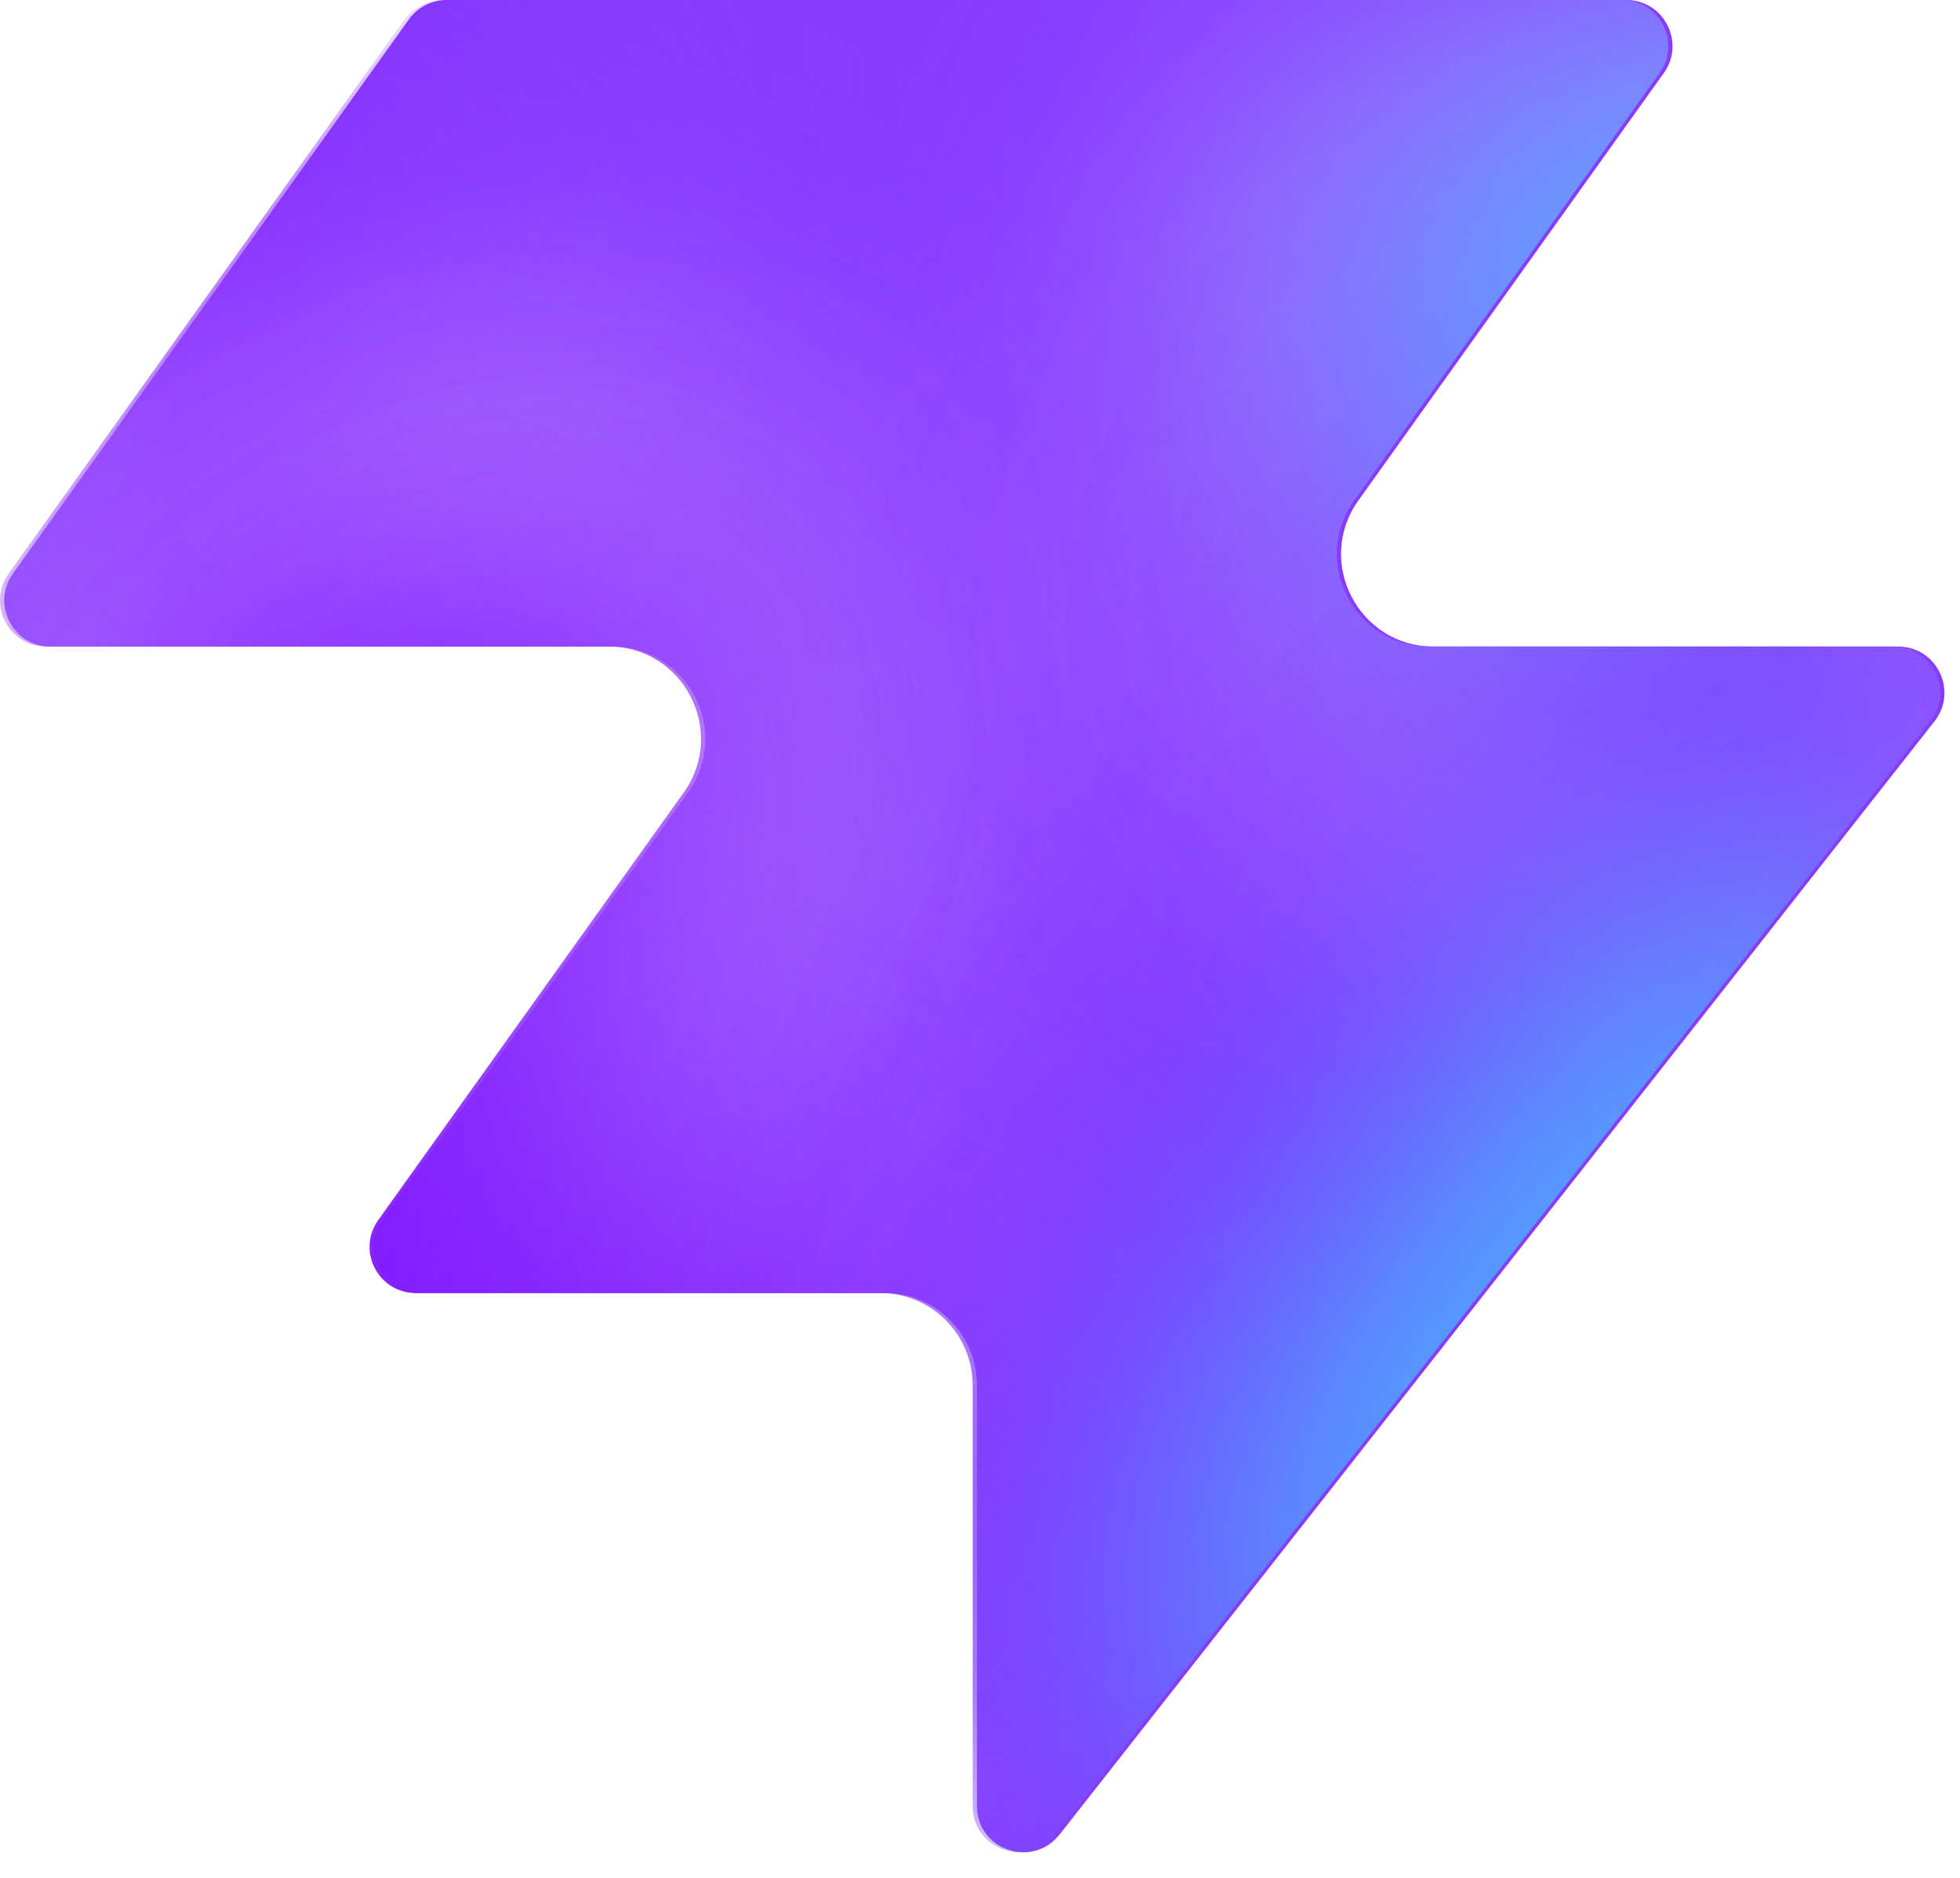
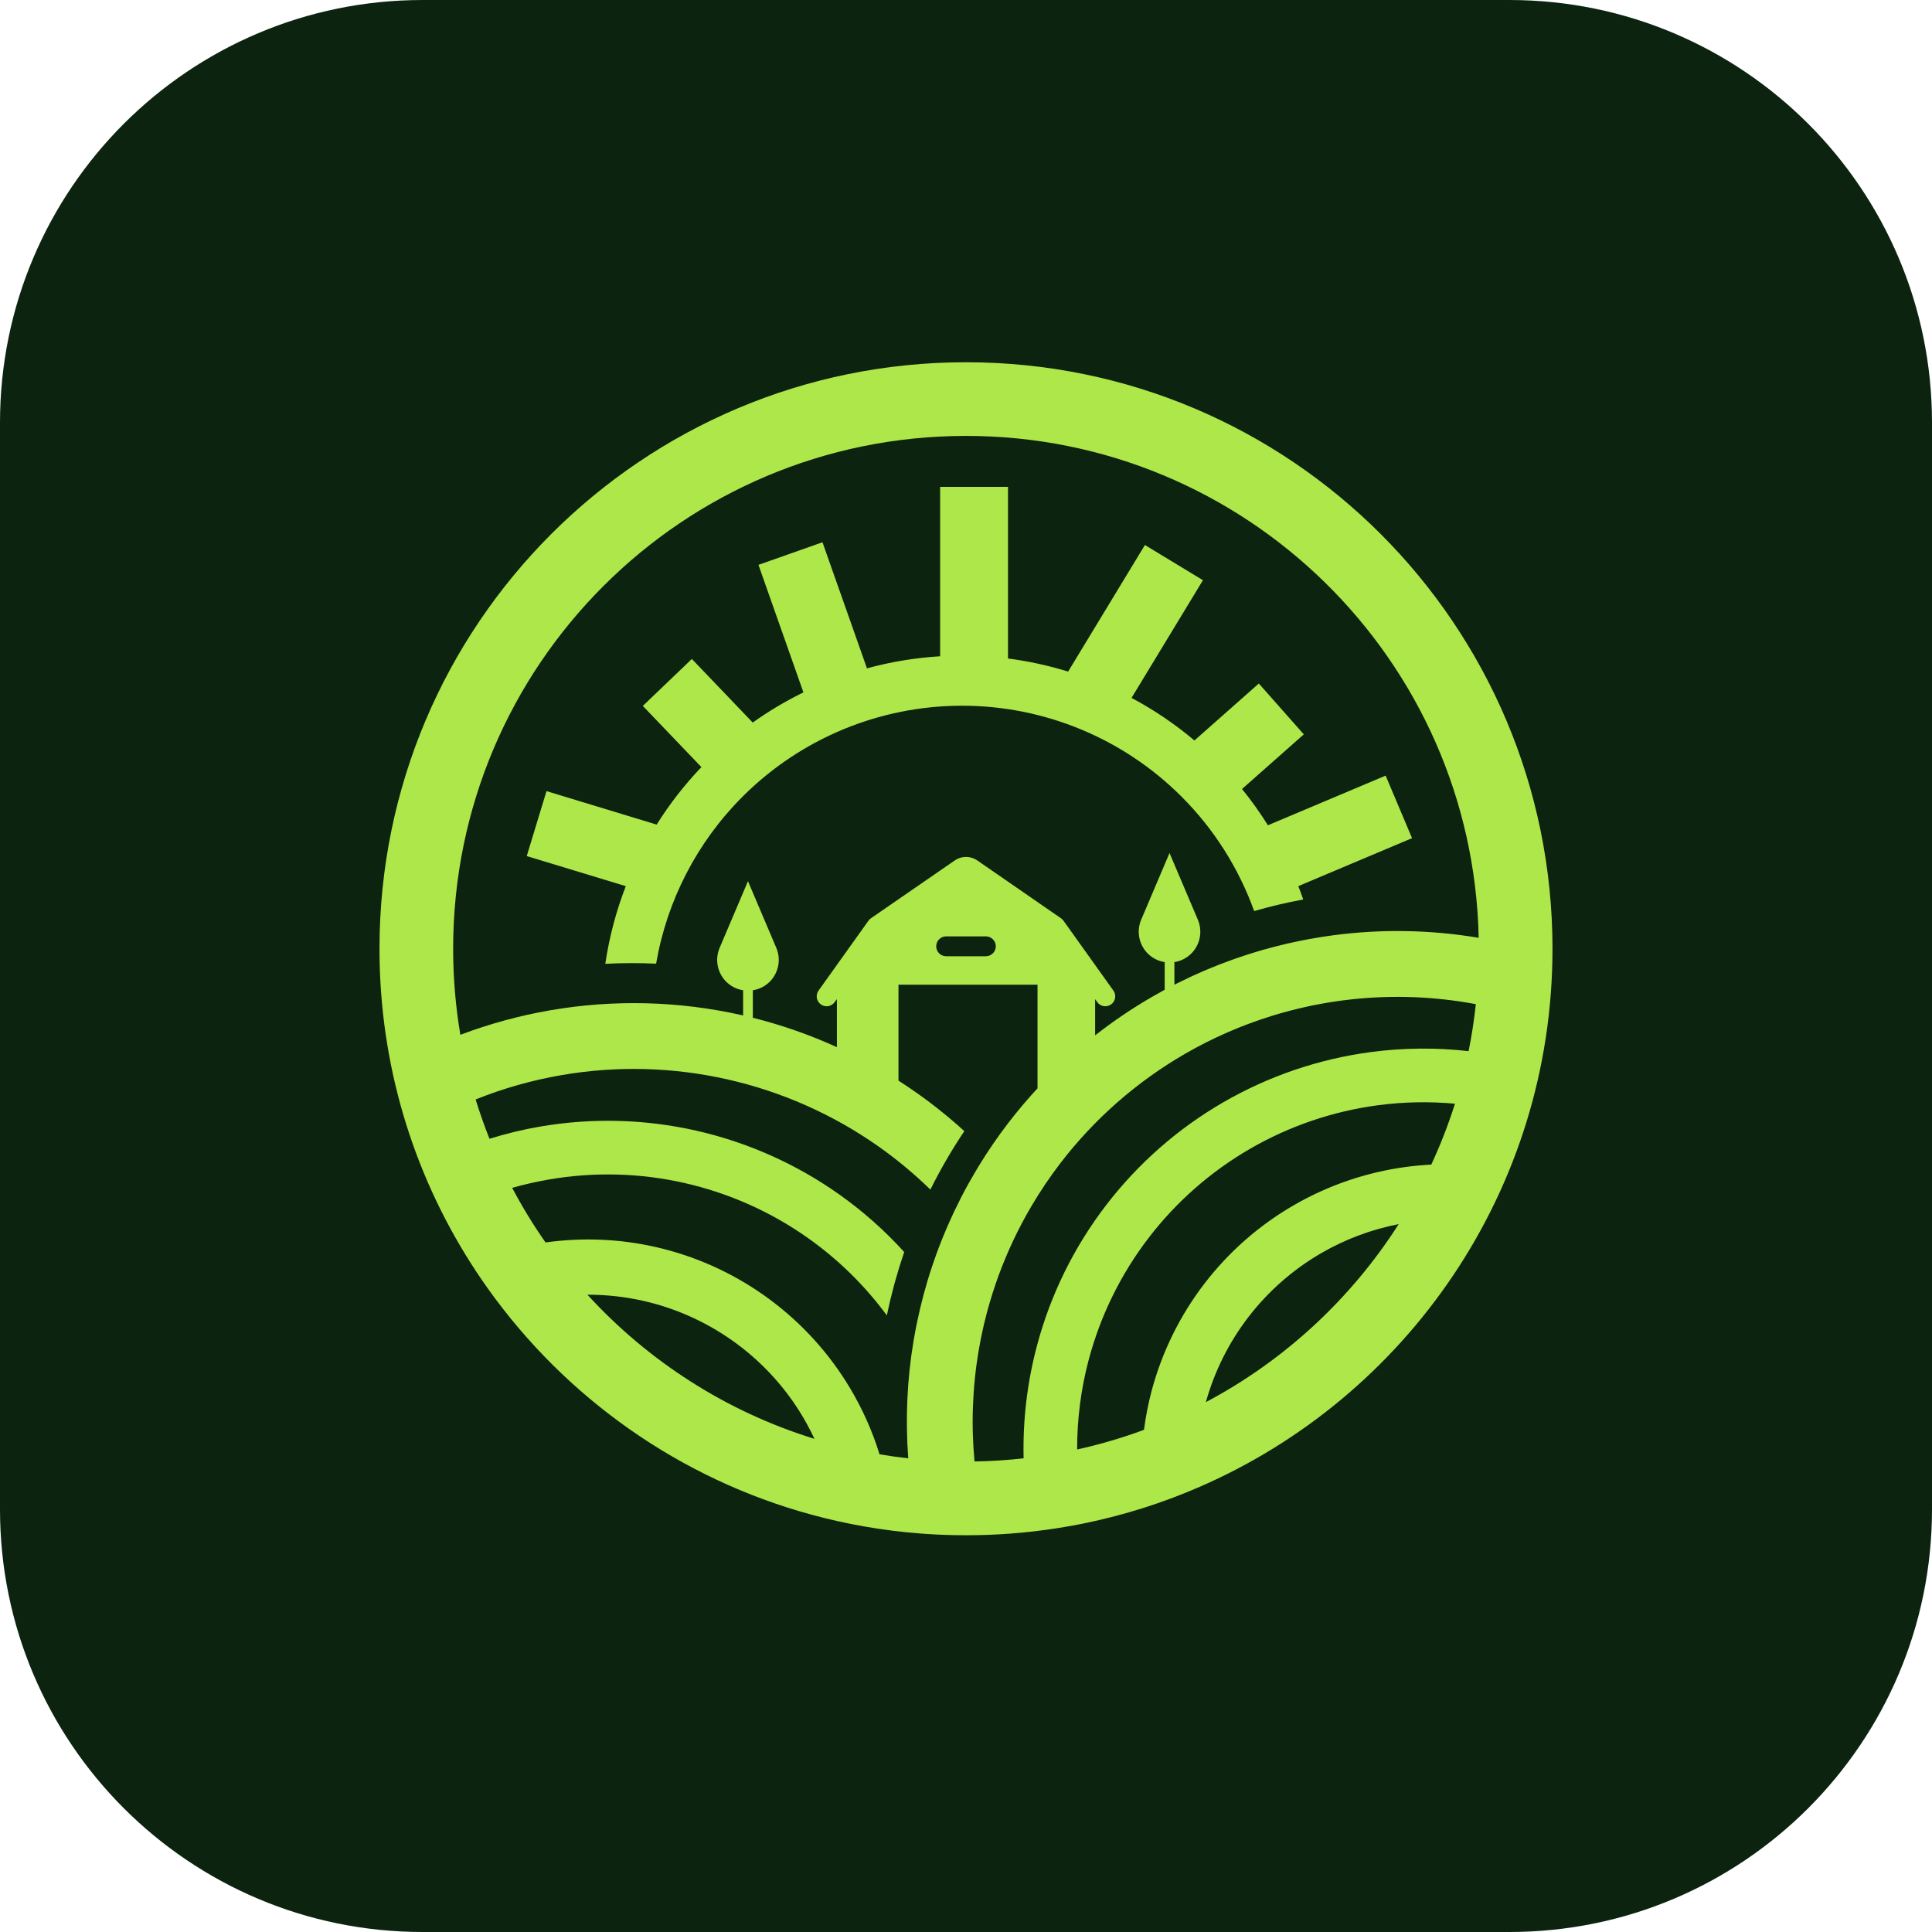
- <svg xmlns="http://www.w3.org/2000/svg" width="48" height="46" fill="none" viewBox="0 0 48 46">
-   <path fill="#863bff" d="M25.946 44.938c-.664.845-2.021.375-2.021-.698V33.937a2.26 2.26 0 0 0-2.262-2.262H10.287c-.92 0-1.456-1.04-.92-1.788l7.48-10.471c1.07-1.497 0-3.578-1.842-3.578H1.237c-.92 0-1.456-1.04-.92-1.788L10.013.474c.214-.297.556-.474.92-.474h28.894c.92 0 1.456 1.04.92 1.788l-7.48 10.471c-1.07 1.498 0 3.579 1.842 3.579h11.377c.943 0 1.473 1.088.89 1.83L25.947 44.94z" style="fill:#863bff;fill:color(display-p3 .525 .23 1);fill-opacity:1" />
-   <mask id="a" width="48" height="46" x="0" y="0" maskUnits="userSpaceOnUse" style="mask-type:alpha">
-     <path fill="#000" d="M25.842 44.938c-.664.844-2.021.375-2.021-.698V33.937a2.26 2.26 0 0 0-2.262-2.262H10.183c-.92 0-1.456-1.04-.92-1.788l7.48-10.471c1.07-1.498 0-3.579-1.842-3.579H1.133c-.92 0-1.456-1.04-.92-1.787L9.91.473c.214-.297.556-.474.92-.474h28.894c.92 0 1.456 1.04.92 1.788l-7.48 10.471c-1.07 1.498 0 3.578 1.842 3.578h11.377c.943 0 1.473 1.088.89 1.832L25.843 44.94z" style="fill:#000;fill-opacity:1" />
-   </mask>
-   <g mask="url(#a)">
-     <g filter="url(#b)">
-       <ellipse cx="5.508" cy="14.704" fill="#ede6ff" rx="5.508" ry="14.704" style="fill:#ede6ff;fill:color(display-p3 .927 .903 1);fill-opacity:1" transform="matrix(.00324 1 1 -.00324 -4.47 31.516)" />
-     </g>
-     <g filter="url(#c)">
-       <ellipse cx="10.399" cy="29.851" fill="#ede6ff" rx="10.399" ry="29.851" style="fill:#ede6ff;fill:color(display-p3 .927 .903 1);fill-opacity:1" transform="matrix(.00324 1 1 -.00324 -39.328 7.883)" />
-     </g>
-     <g filter="url(#d)">
-       <ellipse cx="5.508" cy="30.487" fill="#7e14ff" rx="5.508" ry="30.487" style="fill:#7e14ff;fill:color(display-p3 .492 .077 1);fill-opacity:1" transform="rotate(89.814 -25.913 -14.639)scale(1 -1)" />
-     </g>
-     <g filter="url(#e)">
-       <ellipse cx="5.508" cy="30.599" fill="#7e14ff" rx="5.508" ry="30.599" style="fill:#7e14ff;fill:color(display-p3 .492 .077 1);fill-opacity:1" transform="rotate(89.814 -32.644 -3.334)scale(1 -1)" />
-     </g>
-     <g filter="url(#f)">
-       <ellipse cx="5.508" cy="30.599" fill="#7e14ff" rx="5.508" ry="30.599" style="fill:#7e14ff;fill:color(display-p3 .492 .077 1);fill-opacity:1" transform="matrix(.00324 1 1 -.00324 -34.34 30.47)" />
-     </g>
-     <g filter="url(#g)">
-       <ellipse cx="14.072" cy="22.078" fill="#ede6ff" rx="14.072" ry="22.078" style="fill:#ede6ff;fill:color(display-p3 .927 .903 1);fill-opacity:1" transform="rotate(93.35 24.506 48.493)scale(-1 1)" />
-     </g>
-     <g filter="url(#h)">
-       <ellipse cx="3.47" cy="21.501" fill="#7e14ff" rx="3.47" ry="21.501" style="fill:#7e14ff;fill:color(display-p3 .492 .077 1);fill-opacity:1" transform="rotate(89.009 28.708 47.59)scale(-1 1)" />
-     </g>
-     <g filter="url(#i)">
-       <ellipse cx="3.47" cy="21.501" fill="#7e14ff" rx="3.47" ry="21.501" style="fill:#7e14ff;fill:color(display-p3 .492 .077 1);fill-opacity:1" transform="rotate(89.009 28.708 47.59)scale(-1 1)" />
-     </g>
-     <g filter="url(#j)">
-       <ellipse cx=".387" cy="8.972" fill="#7e14ff" rx="4.407" ry="29.108" style="fill:#7e14ff;fill:color(display-p3 .492 .077 1);fill-opacity:1" transform="rotate(39.51 .387 8.972)" />
-     </g>
-     <g filter="url(#k)">
-       <ellipse cx="47.523" cy="-6.092" fill="#7e14ff" rx="4.407" ry="29.108" style="fill:#7e14ff;fill:color(display-p3 .492 .077 1);fill-opacity:1" transform="rotate(37.892 47.523 -6.092)" />
-     </g>
-     <g filter="url(#l)">
-       <ellipse cx="41.412" cy="6.333" fill="#47bfff" rx="5.971" ry="9.665" style="fill:#47bfff;fill:color(display-p3 .28 .748 1);fill-opacity:1" transform="rotate(37.892 41.412 6.333)" />
-     </g>
-     <g filter="url(#m)">
-       <ellipse cx="-1.879" cy="38.332" fill="#7e14ff" rx="4.407" ry="29.108" style="fill:#7e14ff;fill:color(display-p3 .492 .077 1);fill-opacity:1" transform="rotate(37.892 -1.88 38.332)" />
-     </g>
-     <g filter="url(#n)">
-       <ellipse cx="-1.879" cy="38.332" fill="#7e14ff" rx="4.407" ry="29.108" style="fill:#7e14ff;fill:color(display-p3 .492 .077 1);fill-opacity:1" transform="rotate(37.892 -1.88 38.332)" />
-     </g>
-     <g filter="url(#o)">
-       <ellipse cx="35.651" cy="29.907" fill="#7e14ff" rx="4.407" ry="29.108" style="fill:#7e14ff;fill:color(display-p3 .492 .077 1);fill-opacity:1" transform="rotate(37.892 35.651 29.907)" />
-     </g>
-     <g filter="url(#p)">
-       <ellipse cx="38.418" cy="32.4" fill="#47bfff" rx="5.971" ry="15.297" style="fill:#47bfff;fill:color(display-p3 .28 .748 1);fill-opacity:1" transform="rotate(37.892 38.418 32.4)" />
-     </g>
+ <svg xmlns="http://www.w3.org/2000/svg" width="64" height="64" viewBox="0 0 64 64" fill="none">
+   <rect width="64" height="64" rx="14" fill="#0c2310" />
+   <g transform="translate(12.571 12.000) scale(0.83333)">
+     <path id="Union" d="M24.392 47.996C24.367 47.998 24.341 47.999 24.316 48C24.347 47.998 24.378 47.997 24.409 47.995C24.403 47.995 24.397 47.996 24.392 47.996ZM23.314 0C36.191 0 46.629 10.438 46.629 23.314C46.629 32.926 40.812 41.179 32.507 44.746C32.161 44.895 31.811 45.036 31.456 45.168C31.102 45.3 30.743 45.424 30.381 45.539C29.622 45.78 28.846 45.983 28.056 46.147C27.363 46.289 26.66 46.402 25.946 46.482C25.367 46.547 24.781 46.592 24.189 46.613C23.899 46.624 23.607 46.629 23.314 46.629L23.314 46.628V46.629C23.155 46.629 22.997 46.627 22.839 46.624C22.61 46.619 22.382 46.612 22.154 46.601C21.927 46.59 21.701 46.575 21.476 46.558L21.475 46.557C21.118 46.529 20.763 46.494 20.411 46.45L20.409 46.449L20.41 46.45C20.033 46.403 19.659 46.347 19.288 46.282C18.917 46.218 18.549 46.145 18.184 46.062C12.838 44.862 8.187 41.826 4.927 37.65C4.811 37.502 4.696 37.352 4.584 37.201C4.247 36.747 3.926 36.281 3.622 35.803V35.802C1.328 32.192 0 27.908 0 23.314C3.31823e-05 10.438 10.438 0 23.314 0ZM43.582 25.517C41.965 25.213 40.311 25.148 38.672 25.323C38.534 25.338 38.396 25.354 38.259 25.372C38.131 25.389 38.004 25.407 37.877 25.427C37.81 25.437 37.743 25.449 37.677 25.46C37.609 25.471 37.541 25.483 37.473 25.495C37.411 25.506 37.35 25.518 37.288 25.53C37.204 25.546 37.12 25.561 37.037 25.578H37.041L37.008 25.585C36.932 25.601 36.857 25.618 36.782 25.635C36.389 25.723 36 25.824 35.615 25.939C35.574 25.952 35.533 25.964 35.492 25.977C34.284 26.349 33.119 26.857 32.02 27.492C30.099 28.602 28.416 30.079 27.066 31.839C26.647 32.386 26.262 32.957 25.914 33.549C25.396 34.429 24.958 35.356 24.606 36.316C24.563 36.434 24.522 36.552 24.481 36.671C24.401 36.908 24.325 37.147 24.255 37.388C24.22 37.508 24.186 37.629 24.153 37.75C23.967 38.447 23.825 39.155 23.73 39.867C23.705 40.051 23.684 40.237 23.665 40.422C23.628 40.792 23.603 41.164 23.59 41.536C23.577 41.908 23.576 42.28 23.588 42.652C23.599 43.001 23.622 43.349 23.654 43.696C24.313 43.685 24.963 43.643 25.605 43.571C25.569 42.057 25.748 40.543 26.141 39.074C26.68 37.057 27.612 35.166 28.883 33.509C30.154 31.852 31.738 30.461 33.546 29.416C35.354 28.371 37.351 27.693 39.421 27.42C40.709 27.25 42.009 27.239 43.294 27.385C43.418 26.772 43.514 26.148 43.582 25.517ZM20.631 28.557C20.879 28.715 21.123 28.88 21.364 29.05C22.024 29.516 22.653 30.022 23.248 30.564C22.748 31.31 22.298 32.086 21.899 32.888C21.265 32.269 20.581 31.7 19.855 31.186C18.043 29.907 15.997 28.997 13.834 28.508C11.671 28.019 9.433 27.96 7.247 28.336C6.072 28.538 4.924 28.863 3.822 29.305C3.985 29.835 4.169 30.357 4.373 30.868C5.032 30.664 5.703 30.5 6.386 30.383C8.444 30.029 10.552 30.084 12.589 30.545C14.626 31.006 16.552 31.863 18.257 33.067C19.208 33.739 20.081 34.512 20.859 35.371C20.73 35.746 20.612 36.126 20.505 36.509L20.438 36.755C20.337 37.131 20.247 37.509 20.168 37.889C19.294 36.702 18.233 35.661 17.026 34.809C15.55 33.765 13.882 33.024 12.118 32.625C10.355 32.226 8.53 32.179 6.748 32.485C6.235 32.574 5.748 32.684 5.275 32.819C5.673 33.572 6.115 34.297 6.601 34.99C8.053 34.786 9.532 34.844 10.965 35.168C12.519 35.519 13.989 36.174 15.29 37.094C16.591 38.013 17.699 39.18 18.55 40.527C19.046 41.313 19.449 42.152 19.752 43.025C19.796 43.153 19.837 43.282 19.877 43.411C20.254 43.475 20.635 43.528 21.019 43.571C20.902 42.011 20.972 40.444 21.23 38.903C21.243 38.82 21.259 38.737 21.274 38.654C21.292 38.558 21.309 38.461 21.328 38.364C21.344 38.284 21.361 38.204 21.378 38.124C21.451 37.772 21.534 37.421 21.627 37.073C21.678 36.884 21.731 36.696 21.787 36.509C21.788 36.505 21.789 36.501 21.79 36.497V36.498C22.064 35.588 22.404 34.701 22.806 33.844L22.805 33.843C22.823 33.804 22.843 33.765 22.861 33.726C22.924 33.593 22.989 33.461 23.056 33.33C23.087 33.268 23.117 33.206 23.149 33.145C23.163 33.119 23.175 33.094 23.189 33.068C23.266 32.919 23.347 32.772 23.429 32.625C23.443 32.599 23.458 32.573 23.473 32.547C23.56 32.392 23.651 32.238 23.742 32.085C23.766 32.045 23.789 32.005 23.814 31.965C24.174 31.373 24.567 30.799 24.99 30.247C25.185 29.993 25.386 29.744 25.593 29.5C25.697 29.378 25.802 29.256 25.909 29.137C25.991 29.045 26.075 28.954 26.158 28.863V24.743H20.631V28.557ZM42.752 29.474C41.738 29.381 40.714 29.4 39.7 29.534C37.908 29.771 36.179 30.358 34.613 31.263C33.048 32.167 31.675 33.372 30.575 34.807C29.475 36.241 28.668 37.879 28.2 39.625C27.886 40.799 27.73 42.008 27.733 43.219C28.643 43.018 29.53 42.757 30.39 42.438C30.459 41.913 30.56 41.391 30.697 40.877C31.109 39.338 31.82 37.894 32.79 36.63C33.76 35.365 34.969 34.304 36.349 33.507C37.728 32.71 39.252 32.193 40.832 31.984C41.157 31.941 41.484 31.912 41.81 31.895C42.174 31.114 42.489 30.305 42.752 29.474ZM8.266 37.067C10.681 39.709 13.784 41.713 17.29 42.796C17.114 42.419 16.916 42.052 16.693 41.699C15.997 40.595 15.089 39.64 14.023 38.887C12.957 38.134 11.754 37.597 10.48 37.31C9.752 37.145 9.009 37.066 8.266 37.067ZM40.515 34.261C39.437 34.471 38.4 34.858 37.447 35.408C36.317 36.061 35.327 36.93 34.532 37.966C33.761 38.972 33.191 40.117 32.85 41.337C35.976 39.679 38.62 37.232 40.515 34.261ZM23.314 2.928C12.055 2.928 2.928 12.055 2.928 23.314C2.928 24.48 3.027 25.623 3.215 26.735C4.374 26.297 5.576 25.969 6.804 25.758C9.328 25.324 11.913 25.391 14.411 25.956C14.426 25.959 14.441 25.962 14.455 25.966V24.965C14.193 24.923 13.94 24.798 13.745 24.585C13.421 24.231 13.334 23.721 13.521 23.279L14.648 20.628L15.774 23.279C15.962 23.721 15.874 24.231 15.551 24.585C15.356 24.798 15.104 24.923 14.841 24.965V26.058C15.99 26.345 17.108 26.737 18.183 27.226V25.318L18.105 25.422C18.076 25.466 18.038 25.505 17.994 25.534C17.95 25.564 17.9 25.585 17.848 25.595C17.795 25.605 17.741 25.603 17.689 25.592C17.637 25.58 17.588 25.558 17.545 25.527C17.502 25.496 17.465 25.457 17.438 25.411C17.41 25.366 17.391 25.315 17.384 25.263C17.376 25.21 17.38 25.156 17.394 25.105C17.407 25.053 17.431 25.005 17.464 24.963L19.439 22.198C19.465 22.161 19.499 22.128 19.537 22.102L22.873 19.801L22.878 19.797C23.008 19.71 23.16 19.664 23.316 19.664C23.472 19.664 23.624 19.711 23.754 19.797L23.76 19.801L27.09 22.102C27.128 22.128 27.162 22.161 27.189 22.198L29.163 24.962C29.196 25.004 29.221 25.052 29.234 25.104C29.248 25.155 29.251 25.209 29.243 25.262C29.236 25.314 29.218 25.366 29.19 25.411C29.163 25.457 29.125 25.496 29.082 25.527C29.039 25.558 28.989 25.58 28.938 25.592C28.886 25.603 28.832 25.604 28.779 25.594C28.727 25.584 28.677 25.564 28.633 25.534C28.588 25.505 28.55 25.466 28.521 25.421L28.448 25.318V26.757C29.165 26.196 29.92 25.684 30.711 25.227C30.827 25.159 30.945 25.095 31.062 25.03C31.09 25.015 31.117 24.998 31.145 24.982C31.168 24.97 31.191 24.958 31.213 24.946V23.846C30.95 23.804 30.698 23.678 30.503 23.465C30.179 23.111 30.092 22.601 30.279 22.16L31.405 19.509L32.532 22.16C32.719 22.601 32.632 23.111 32.309 23.465C32.114 23.678 31.861 23.804 31.599 23.846V24.744C31.634 24.726 31.67 24.708 31.705 24.69C31.737 24.674 31.769 24.659 31.801 24.644C31.947 24.571 32.094 24.5 32.242 24.431C32.269 24.418 32.296 24.405 32.323 24.393C32.463 24.328 32.604 24.267 32.745 24.206C32.805 24.18 32.865 24.154 32.926 24.129C33.066 24.07 33.208 24.012 33.35 23.956C33.407 23.933 33.466 23.913 33.524 23.891C33.637 23.848 33.75 23.805 33.863 23.764C33.92 23.743 33.977 23.724 34.033 23.704C34.153 23.662 34.274 23.622 34.395 23.582C34.461 23.56 34.527 23.538 34.594 23.517C34.716 23.478 34.838 23.441 34.961 23.405C35 23.394 35.039 23.381 35.078 23.37C35.083 23.369 35.088 23.367 35.093 23.365C35.13 23.355 35.168 23.346 35.206 23.335C35.455 23.265 35.705 23.201 35.957 23.141C35.984 23.134 36.011 23.126 36.038 23.12C36.12 23.101 36.203 23.084 36.285 23.066C36.359 23.05 36.433 23.033 36.508 23.018C36.585 23.002 36.662 22.987 36.739 22.972C36.824 22.955 36.908 22.938 36.993 22.923C37.003 22.921 37.013 22.92 37.023 22.918C37.319 22.865 37.617 22.818 37.917 22.778C39.841 22.524 41.788 22.559 43.695 22.879C43.464 11.821 34.428 2.928 23.314 2.928ZM24.985 11.777C25.798 11.882 26.597 12.056 27.375 12.296L30.427 7.265L32.734 8.664L29.895 13.343C30.782 13.815 31.62 14.381 32.395 15.035L34.955 12.771L36.743 14.792L34.287 16.964C34.661 17.425 35.005 17.906 35.317 18.406L39.996 16.432L41.046 18.918L36.525 20.825C36.593 21.001 36.659 21.178 36.72 21.356C36.062 21.478 35.411 21.631 34.77 21.816C34.16 20.122 33.181 18.565 31.884 17.268C29.57 14.954 26.431 13.653 23.158 13.653C19.886 13.653 16.747 14.954 14.433 17.268C12.616 19.084 11.425 21.409 10.996 23.908C10.324 23.876 9.649 23.878 8.977 23.913C9.132 22.853 9.408 21.818 9.791 20.826L5.854 19.63L6.639 17.048L11.018 18.379C11.528 17.564 12.123 16.799 12.797 16.094L10.468 13.661L12.417 11.795L14.837 14.323C15.476 13.867 16.151 13.467 16.852 13.123L15.065 8.054L17.61 7.156L19.378 12.168C20.323 11.909 21.298 11.748 22.287 11.688V4.954H24.985V11.777ZM22.525 22.822C22.421 22.822 22.32 22.864 22.246 22.939C22.172 23.012 22.131 23.113 22.131 23.218C22.131 23.322 22.172 23.422 22.246 23.496C22.32 23.57 22.421 23.612 22.525 23.612H24.105C24.209 23.612 24.31 23.57 24.384 23.496C24.458 23.422 24.5 23.322 24.5 23.218C24.5 23.113 24.458 23.012 24.384 22.939C24.31 22.864 24.209 22.822 24.105 22.822H22.525Z" fill="#AEE74A" />
  </g>
-   <defs>
-     <filter id="b" width="60.045" height="41.654" x="-19.77" y="16.149" color-interpolation-filters="sRGB" filterUnits="userSpaceOnUse">
-       <feFlood flood-opacity="0" result="BackgroundImageFix" />
-       <feBlend in="SourceGraphic" in2="BackgroundImageFix" result="shape" />
-       <feGaussianBlur result="effect1_foregroundBlur_2002_17158" stdDeviation="7.659" />
-     </filter>
-     <filter id="c" width="90.34" height="51.437" x="-54.613" y="-7.533" color-interpolation-filters="sRGB" filterUnits="userSpaceOnUse">
-       <feFlood flood-opacity="0" result="BackgroundImageFix" />
-       <feBlend in="SourceGraphic" in2="BackgroundImageFix" result="shape" />
-       <feGaussianBlur result="effect1_foregroundBlur_2002_17158" stdDeviation="7.659" />
-     </filter>
-     <filter id="d" width="79.355" height="29.4" x="-49.64" y="2.03" color-interpolation-filters="sRGB" filterUnits="userSpaceOnUse">
-       <feFlood flood-opacity="0" result="BackgroundImageFix" />
-       <feBlend in="SourceGraphic" in2="BackgroundImageFix" result="shape" />
-       <feGaussianBlur result="effect1_foregroundBlur_2002_17158" stdDeviation="4.596" />
-     </filter>
-     <filter id="e" width="79.579" height="29.4" x="-45.045" y="20.029" color-interpolation-filters="sRGB" filterUnits="userSpaceOnUse">
-       <feFlood flood-opacity="0" result="BackgroundImageFix" />
-       <feBlend in="SourceGraphic" in2="BackgroundImageFix" result="shape" />
-       <feGaussianBlur result="effect1_foregroundBlur_2002_17158" stdDeviation="4.596" />
-     </filter>
-     <filter id="f" width="79.579" height="29.4" x="-43.513" y="21.178" color-interpolation-filters="sRGB" filterUnits="userSpaceOnUse">
-       <feFlood flood-opacity="0" result="BackgroundImageFix" />
-       <feBlend in="SourceGraphic" in2="BackgroundImageFix" result="shape" />
-       <feGaussianBlur result="effect1_foregroundBlur_2002_17158" stdDeviation="4.596" />
-     </filter>
-     <filter id="g" width="74.749" height="58.852" x="15.756" y="-17.901" color-interpolation-filters="sRGB" filterUnits="userSpaceOnUse">
-       <feFlood flood-opacity="0" result="BackgroundImageFix" />
-       <feBlend in="SourceGraphic" in2="BackgroundImageFix" result="shape" />
-       <feGaussianBlur result="effect1_foregroundBlur_2002_17158" stdDeviation="7.659" />
-     </filter>
-     <filter id="h" width="61.377" height="25.362" x="23.548" y="2.284" color-interpolation-filters="sRGB" filterUnits="userSpaceOnUse">
-       <feFlood flood-opacity="0" result="BackgroundImageFix" />
-       <feBlend in="SourceGraphic" in2="BackgroundImageFix" result="shape" />
-       <feGaussianBlur result="effect1_foregroundBlur_2002_17158" stdDeviation="4.596" />
-     </filter>
-     <filter id="i" width="61.377" height="25.362" x="23.548" y="2.284" color-interpolation-filters="sRGB" filterUnits="userSpaceOnUse">
-       <feFlood flood-opacity="0" result="BackgroundImageFix" />
-       <feBlend in="SourceGraphic" in2="BackgroundImageFix" result="shape" />
-       <feGaussianBlur result="effect1_foregroundBlur_2002_17158" stdDeviation="4.596" />
-     </filter>
-     <filter id="j" width="56.045" height="63.649" x="-27.636" y="-22.853" color-interpolation-filters="sRGB" filterUnits="userSpaceOnUse">
-       <feFlood flood-opacity="0" result="BackgroundImageFix" />
-       <feBlend in="SourceGraphic" in2="BackgroundImageFix" result="shape" />
-       <feGaussianBlur result="effect1_foregroundBlur_2002_17158" stdDeviation="4.596" />
-     </filter>
-     <filter id="k" width="54.814" height="64.646" x="20.116" y="-38.415" color-interpolation-filters="sRGB" filterUnits="userSpaceOnUse">
-       <feFlood flood-opacity="0" result="BackgroundImageFix" />
-       <feBlend in="SourceGraphic" in2="BackgroundImageFix" result="shape" />
-       <feGaussianBlur result="effect1_foregroundBlur_2002_17158" stdDeviation="4.596" />
-     </filter>
-     <filter id="l" width="33.541" height="35.313" x="24.641" y="-11.323" color-interpolation-filters="sRGB" filterUnits="userSpaceOnUse">
-       <feFlood flood-opacity="0" result="BackgroundImageFix" />
-       <feBlend in="SourceGraphic" in2="BackgroundImageFix" result="shape" />
-       <feGaussianBlur result="effect1_foregroundBlur_2002_17158" stdDeviation="4.596" />
-     </filter>
-     <filter id="m" width="54.814" height="64.646" x="-29.286" y="6.009" color-interpolation-filters="sRGB" filterUnits="userSpaceOnUse">
-       <feFlood flood-opacity="0" result="BackgroundImageFix" />
-       <feBlend in="SourceGraphic" in2="BackgroundImageFix" result="shape" />
-       <feGaussianBlur result="effect1_foregroundBlur_2002_17158" stdDeviation="4.596" />
-     </filter>
-     <filter id="n" width="54.814" height="64.646" x="-29.286" y="6.009" color-interpolation-filters="sRGB" filterUnits="userSpaceOnUse">
-       <feFlood flood-opacity="0" result="BackgroundImageFix" />
-       <feBlend in="SourceGraphic" in2="BackgroundImageFix" result="shape" />
-       <feGaussianBlur result="effect1_foregroundBlur_2002_17158" stdDeviation="4.596" />
-     </filter>
-     <filter id="o" width="54.814" height="64.646" x="8.244" y="-2.416" color-interpolation-filters="sRGB" filterUnits="userSpaceOnUse">
-       <feFlood flood-opacity="0" result="BackgroundImageFix" />
-       <feBlend in="SourceGraphic" in2="BackgroundImageFix" result="shape" />
-       <feGaussianBlur result="effect1_foregroundBlur_2002_17158" stdDeviation="4.596" />
-     </filter>
-     <filter id="p" width="39.409" height="43.623" x="18.713" y="10.588" color-interpolation-filters="sRGB" filterUnits="userSpaceOnUse">
-       <feFlood flood-opacity="0" result="BackgroundImageFix" />
-       <feBlend in="SourceGraphic" in2="BackgroundImageFix" result="shape" />
-       <feGaussianBlur result="effect1_foregroundBlur_2002_17158" stdDeviation="4.596" />
-     </filter>
-   </defs>
</svg>
